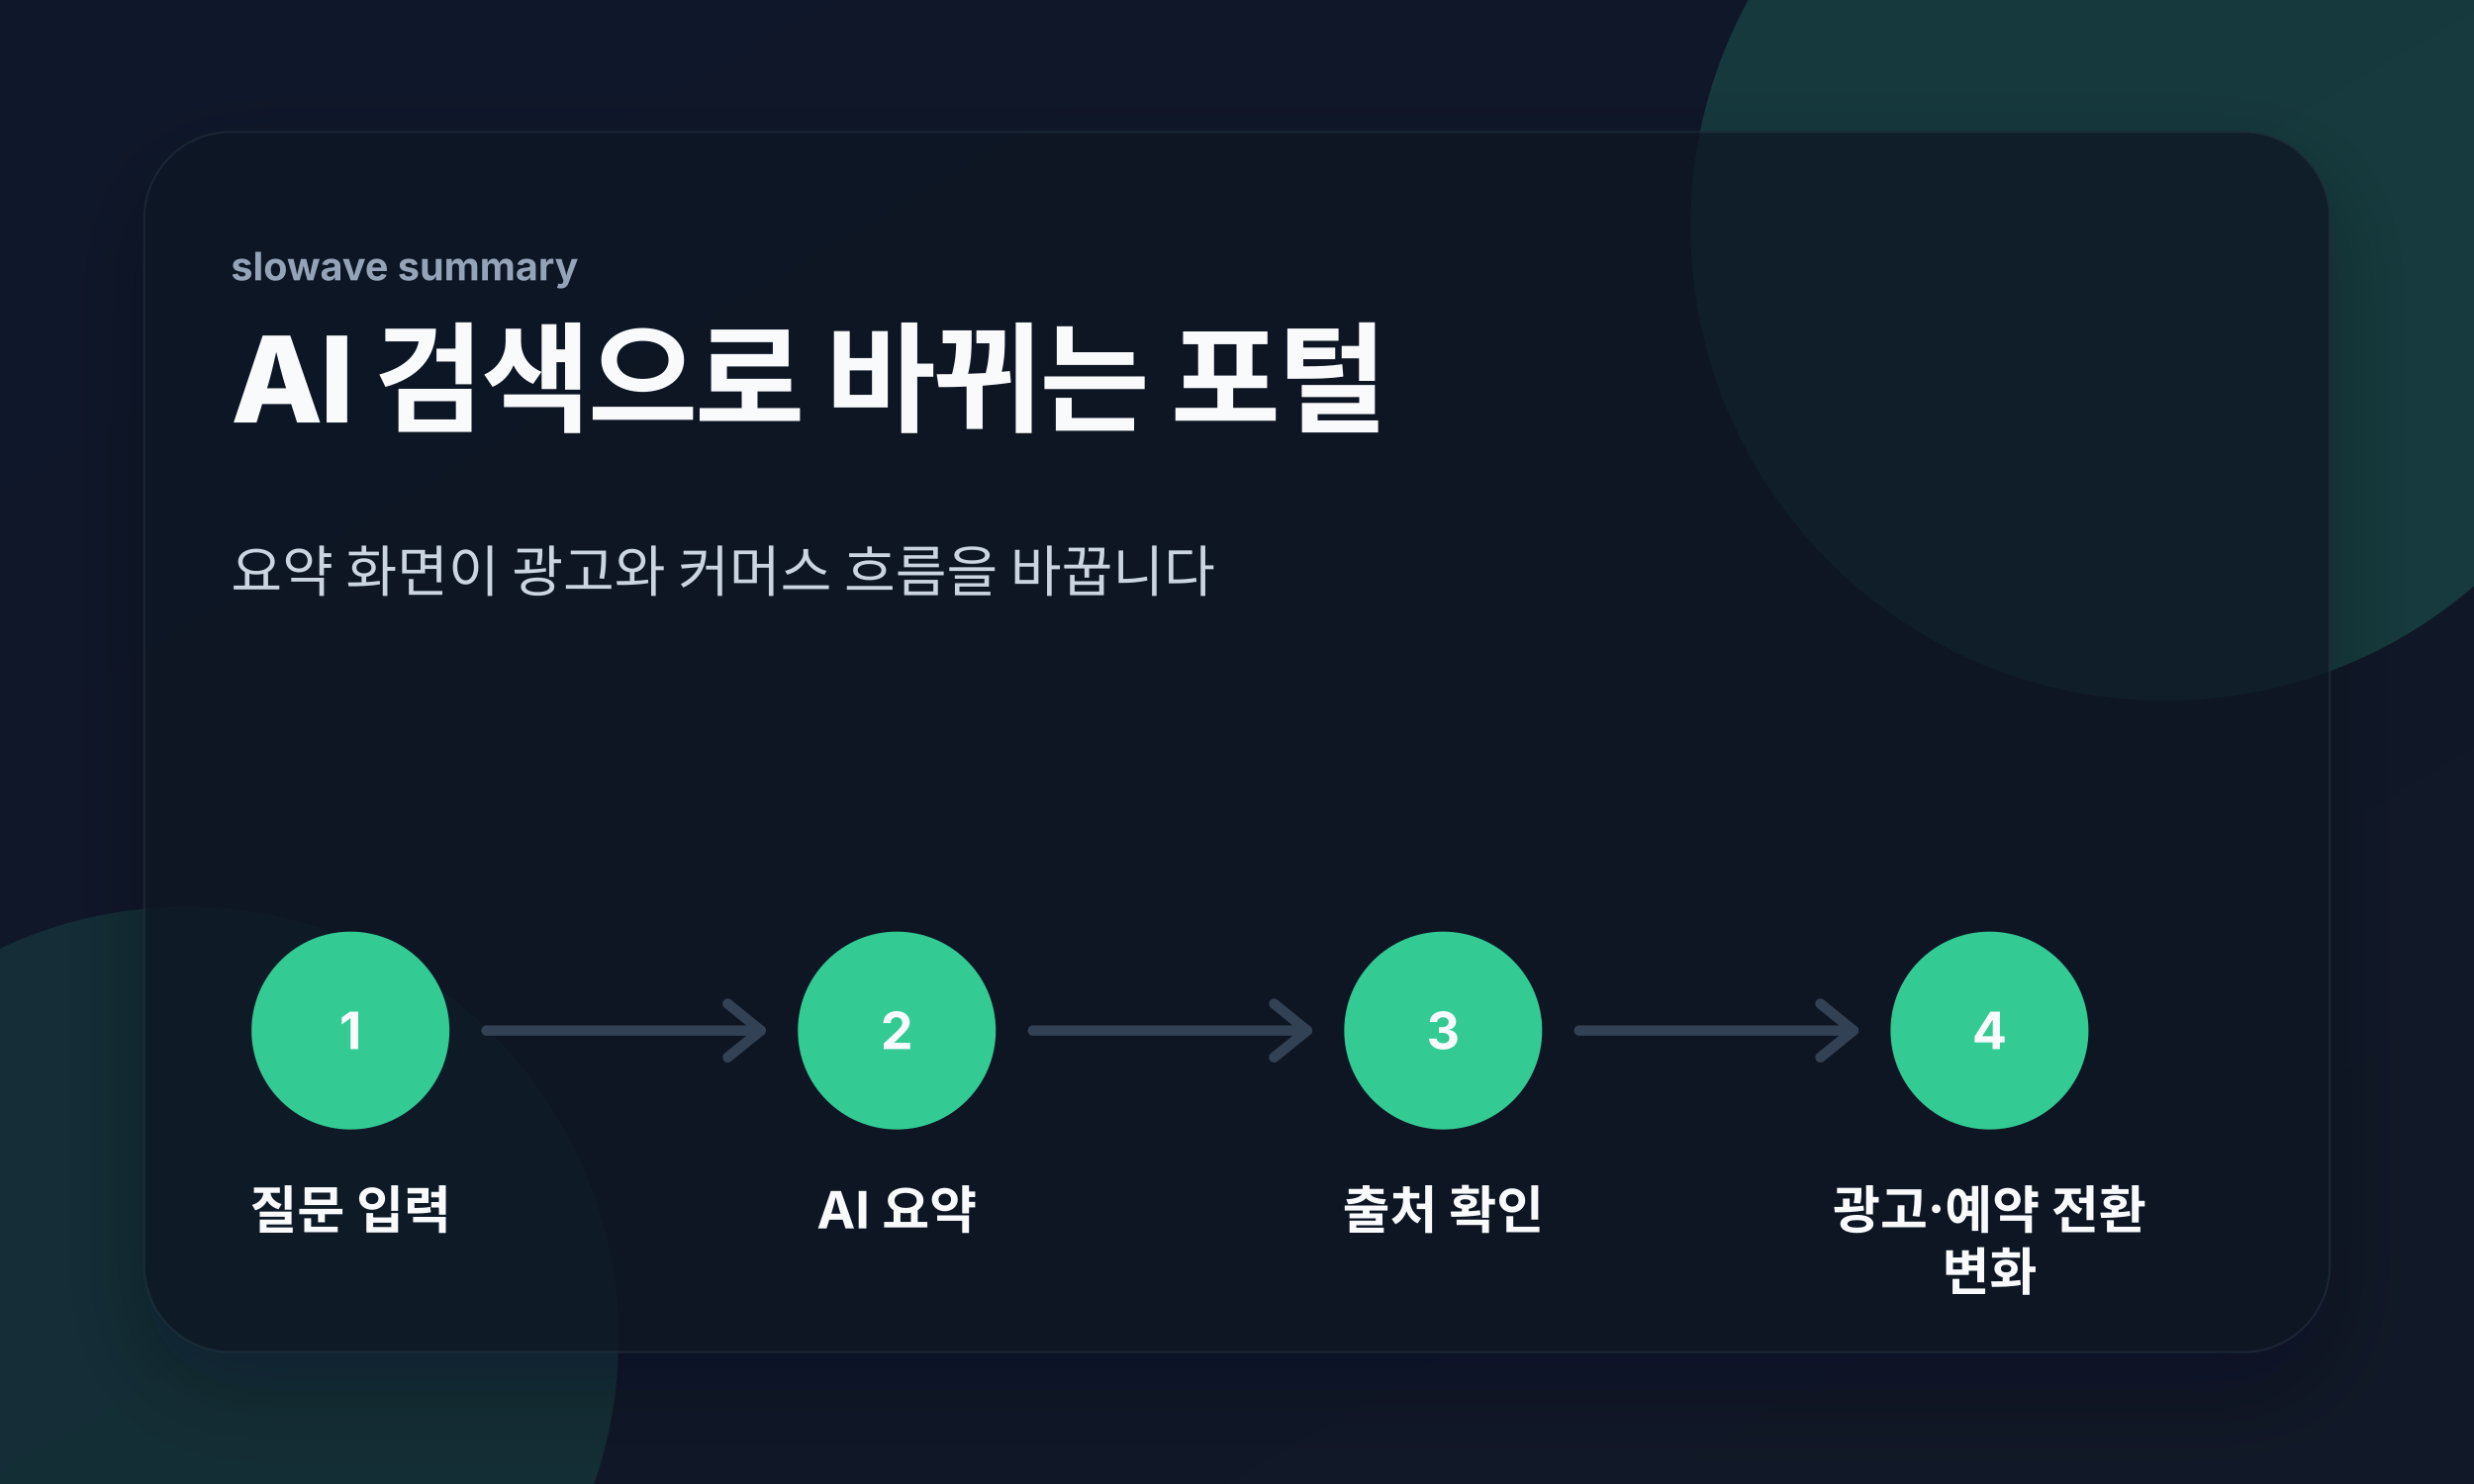
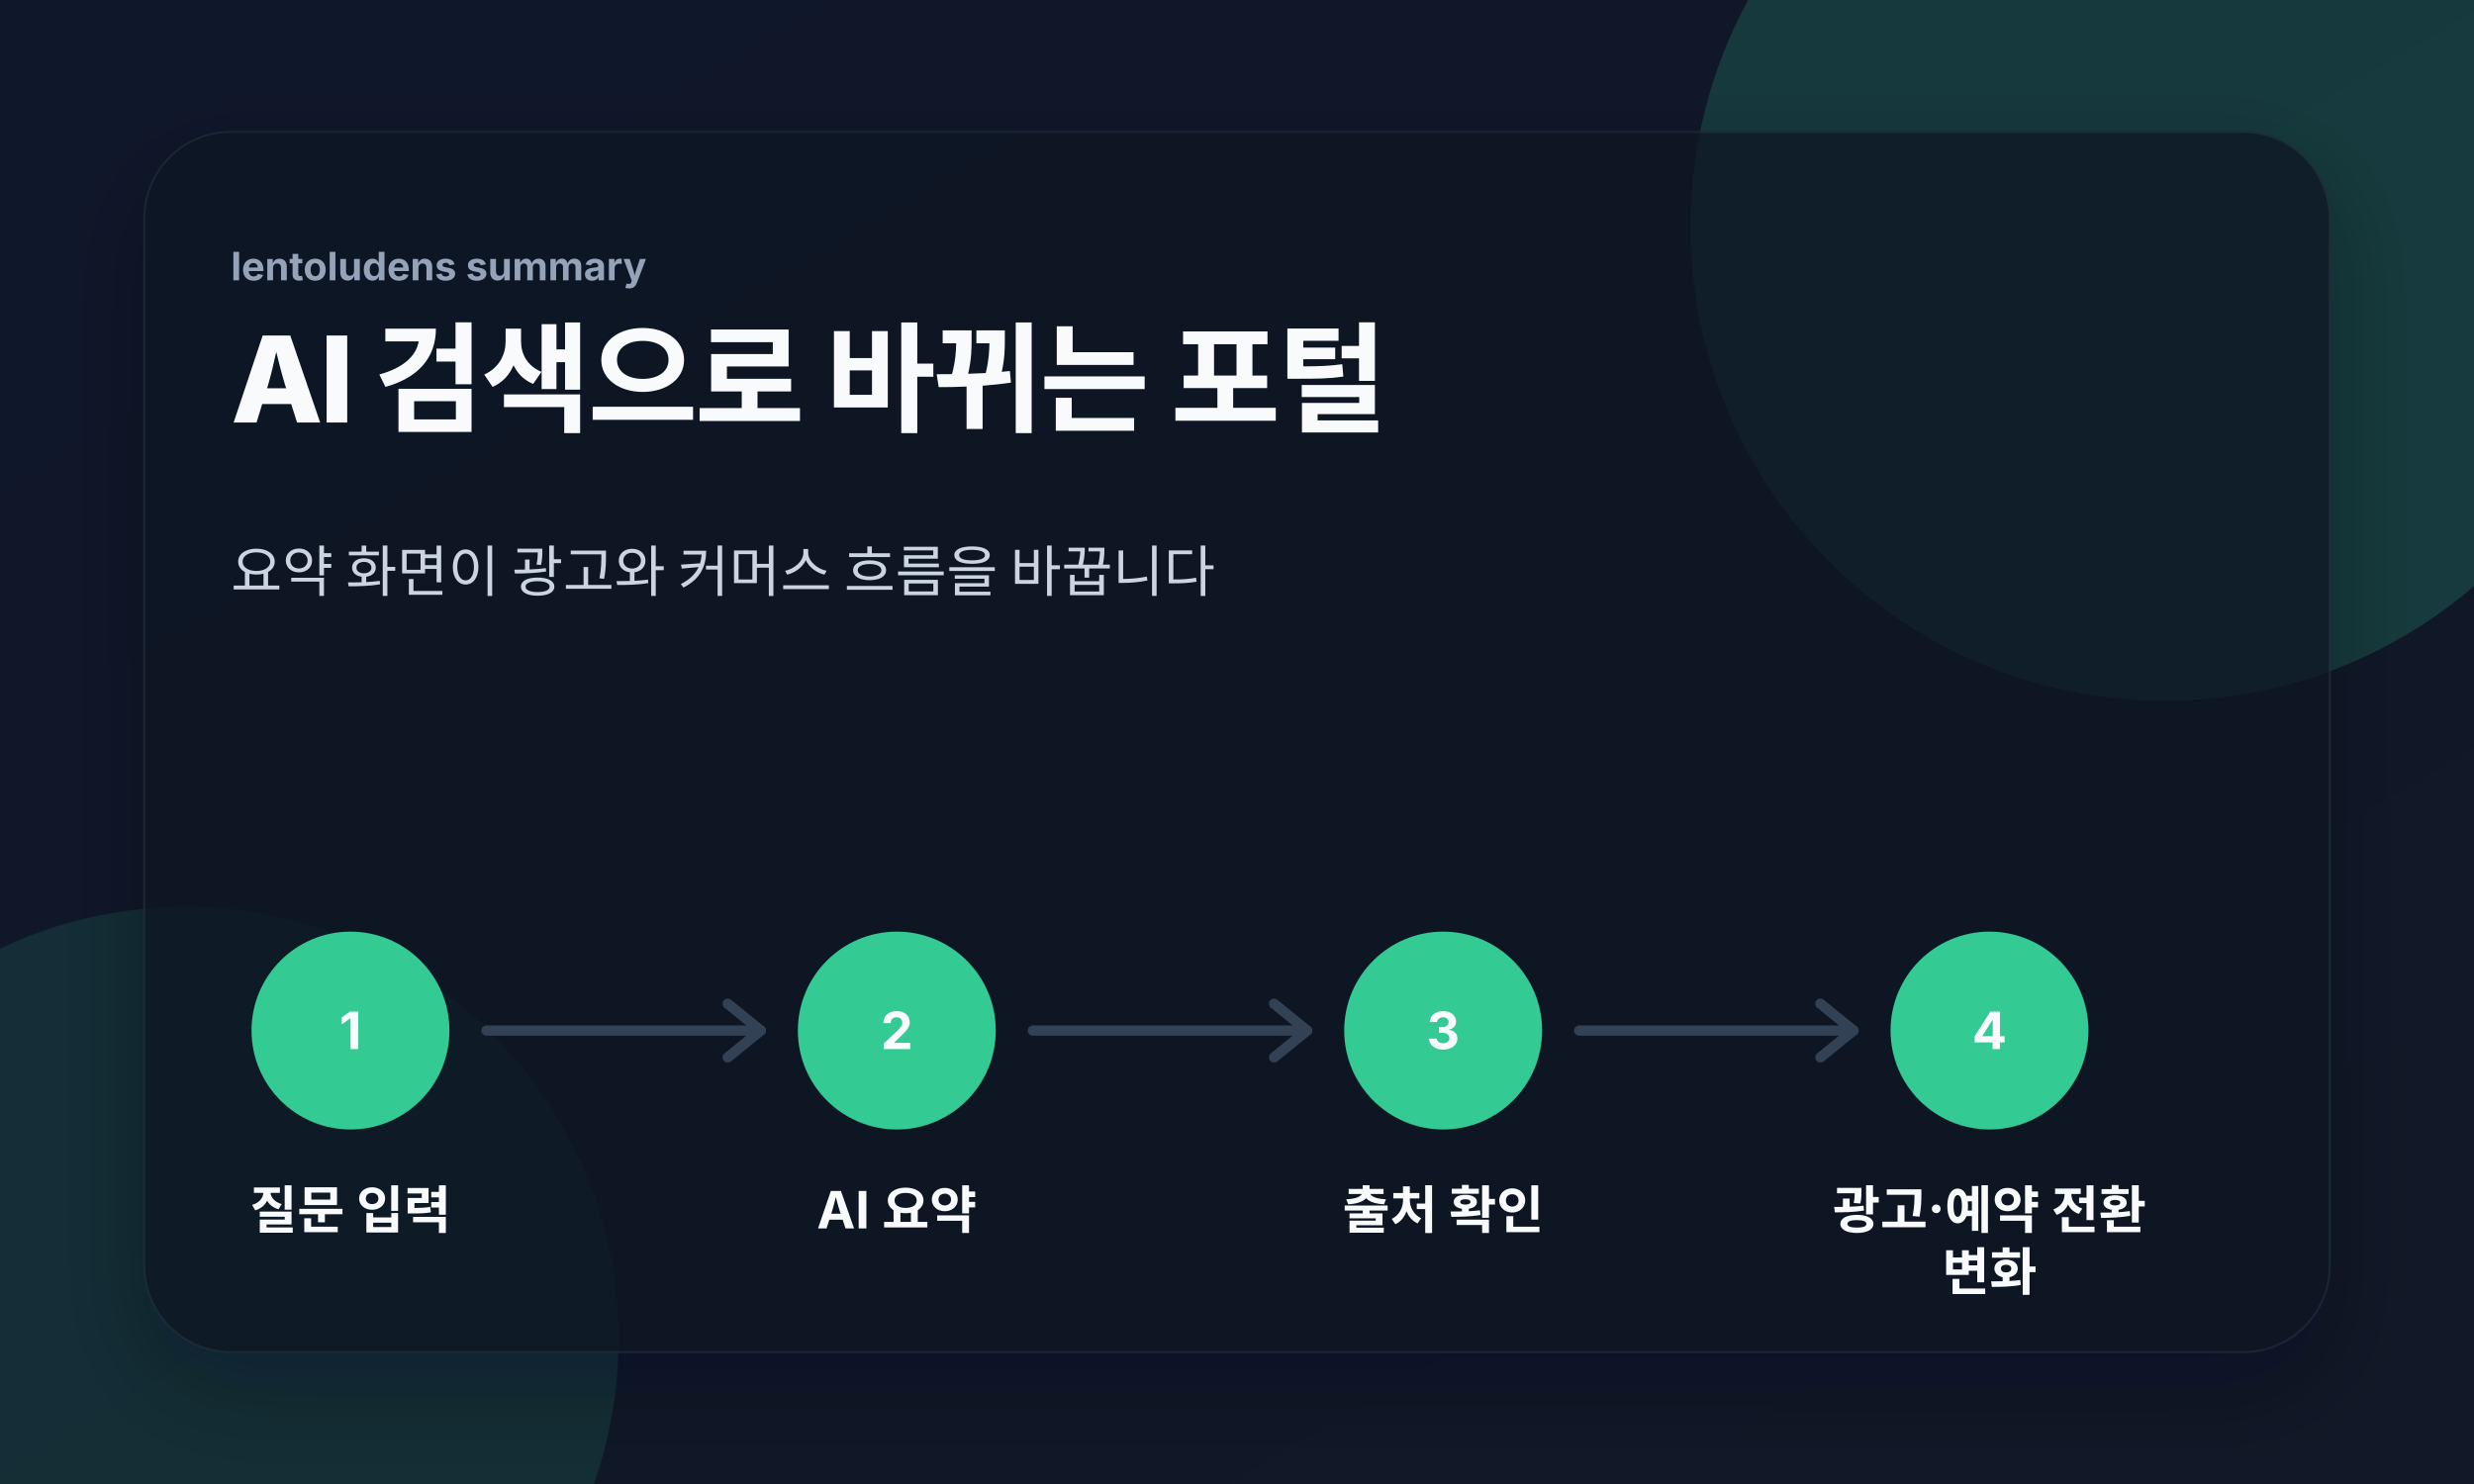
<svg xmlns="http://www.w3.org/2000/svg" width="1200" height="720" viewBox="0 0 1200 720" role="img" aria-labelledby="title desc">
  <defs>
    <linearGradient id="bg" x1="0" x2="1" y1="0" y2="1">
      <stop offset="0" stop-color="#0f172a" />
      <stop offset="1" stop-color="#111827" />
    </linearGradient>
    <filter id="shadow" x="-20%" y="-20%" width="140%" height="140%">
      <feDropShadow dx="0" dy="18" stdDeviation="22" flood-color="#020617" flood-opacity="0.35" />
    </filter>
    <style>
    .font { font-family: -apple-system, BlinkMacSystemFont, 'Apple SD Gothic Neo', 'Noto Sans KR', 'Nanum Gothic', 'Malgun Gothic', sans-serif; }
    .title { font-size: 58px; font-weight: 800; fill: #f8fafc; letter-spacing: -1.5px; }
    .sub { font-size: 27px; font-weight: 500; fill: #cbd5e1; }
    .label { font-size: 25px; font-weight: 750; fill: #f8fafc; }
    .small { font-size: 19px; font-weight: 650; fill: #94a3b8; }
  </style>
  </defs>
  <rect width="1200" height="720" fill="url(#bg)" />
  <circle cx="1050" cy="110" r="230" fill="#34d399" opacity="0.18" />
  <circle cx="90" cy="650" r="210" fill="#34d399" opacity="0.12" />
  <rect x="70" y="64" width="1060" height="592" rx="42" fill="#0b1220" opacity="0.78" filter="url(#shadow)" stroke="#1f2937" />
-   <text x="112" y="136" class="font small" fill="#34d399">slowave summary</text>
+   <text x="112" y="136" class="font small" fill="#34d399">lentoludens summary</text>
  <text x="112" y="205" class="font title">AI 검색으로 바뀌는 포털</text>
  <text x="112" y="287" class="font sub">요약 화면이 광고와 커머스 흐름을 바꿉니다</text>
  <circle cx="170" cy="500" r="48" fill="#34d399" opacity="0.95" />
  <text x="170" y="509" text-anchor="middle" class="font label">1</text>
  <text x="170" y="596" text-anchor="middle" class="font label">질문 입력</text>
  <path d="M 236 500 L 369 500" stroke="#334155" stroke-width="5" stroke-linecap="round" />
  <path d="M 353 487 L 369 500 L 353 513" fill="none" stroke="#334155" stroke-width="5" stroke-linecap="round" stroke-linejoin="round" />
  <circle cx="435" cy="500" r="48" fill="#34d399" opacity="0.95" />
  <text x="435" y="509" text-anchor="middle" class="font label">2</text>
  <text x="435" y="596" text-anchor="middle" class="font label">AI 요약</text>
  <path d="M 501 500 L 634 500" stroke="#334155" stroke-width="5" stroke-linecap="round" />
  <path d="M 618 487 L 634 500 L 618 513" fill="none" stroke="#334155" stroke-width="5" stroke-linecap="round" stroke-linejoin="round" />
  <circle cx="700" cy="500" r="48" fill="#34d399" opacity="0.95" />
  <text x="700" y="509" text-anchor="middle" class="font label">3</text>
  <text x="700" y="596" text-anchor="middle" class="font label">출처 확인</text>
  <path d="M 766 500 L 899 500" stroke="#334155" stroke-width="5" stroke-linecap="round" />
  <path d="M 883 487 L 899 500 L 883 513" fill="none" stroke="#334155" stroke-width="5" stroke-linecap="round" stroke-linejoin="round" />
  <circle cx="965" cy="500" r="48" fill="#34d399" opacity="0.95" />
  <text x="965" y="509" text-anchor="middle" class="font label">4</text>
  <text x="965" y="596" text-anchor="middle" class="font label">광고·예약 전환</text>
  <text x="965" y="626" text-anchor="middle" class="font label"> 변화</text>
</svg>
